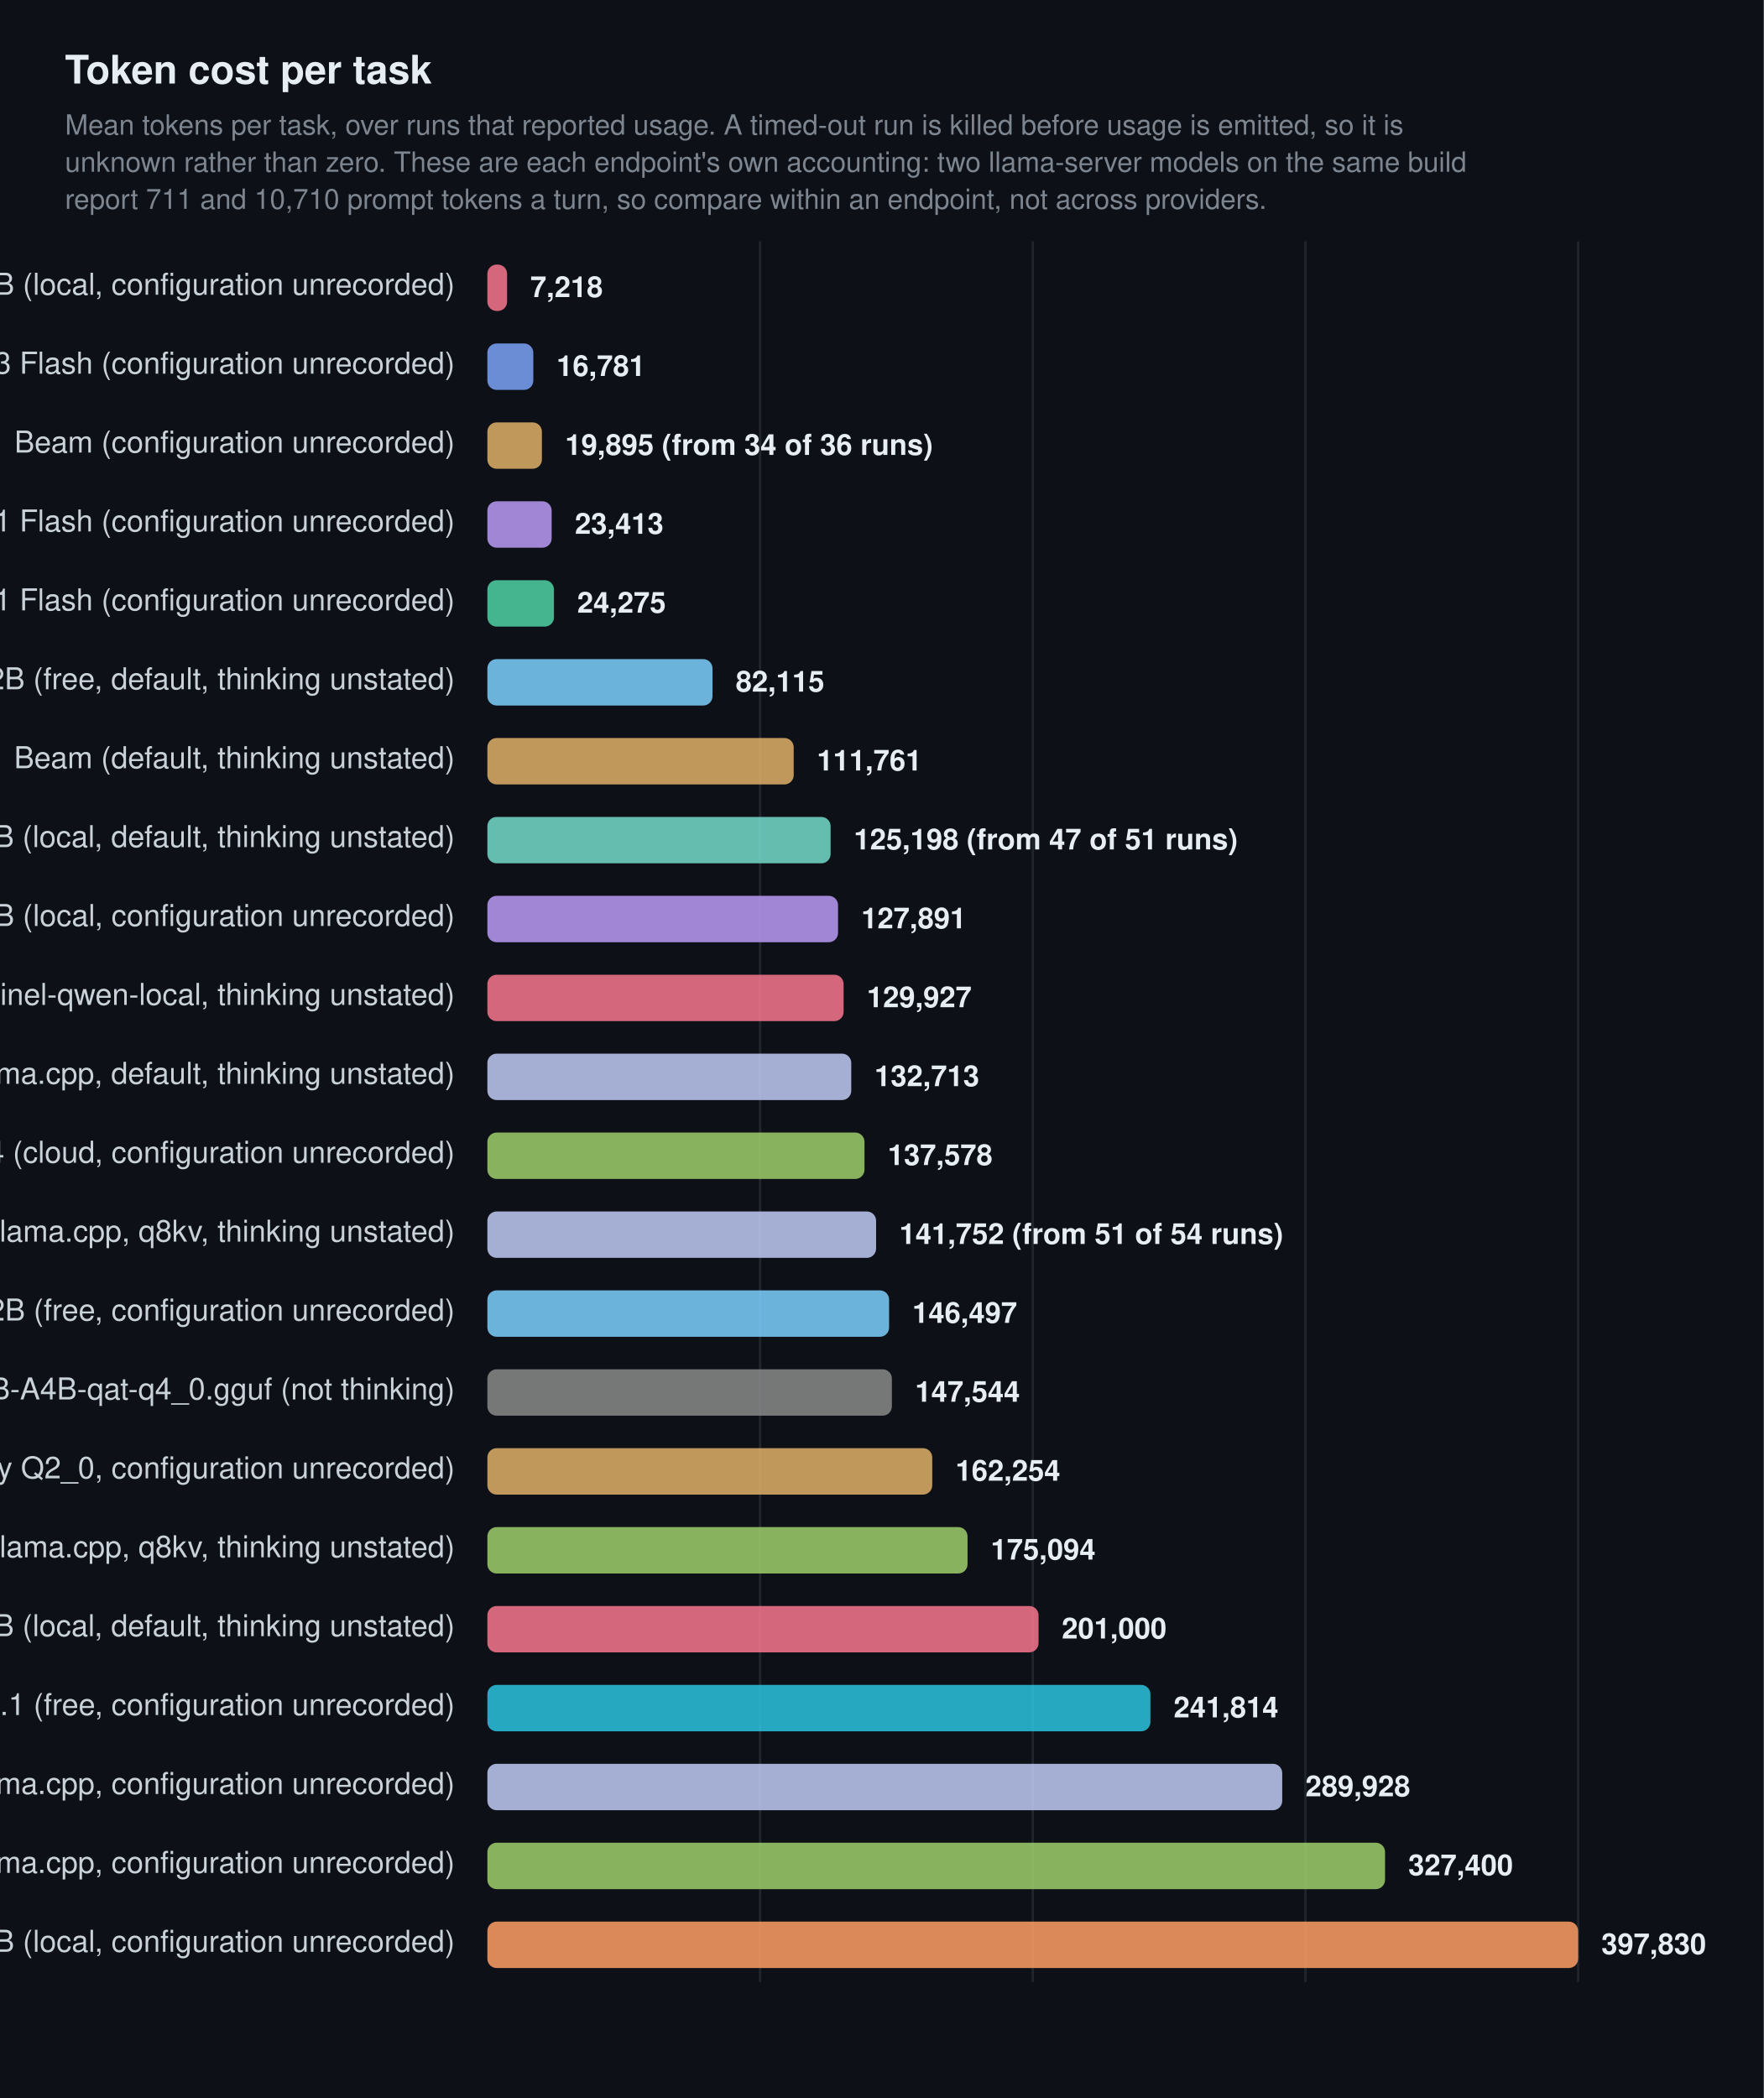
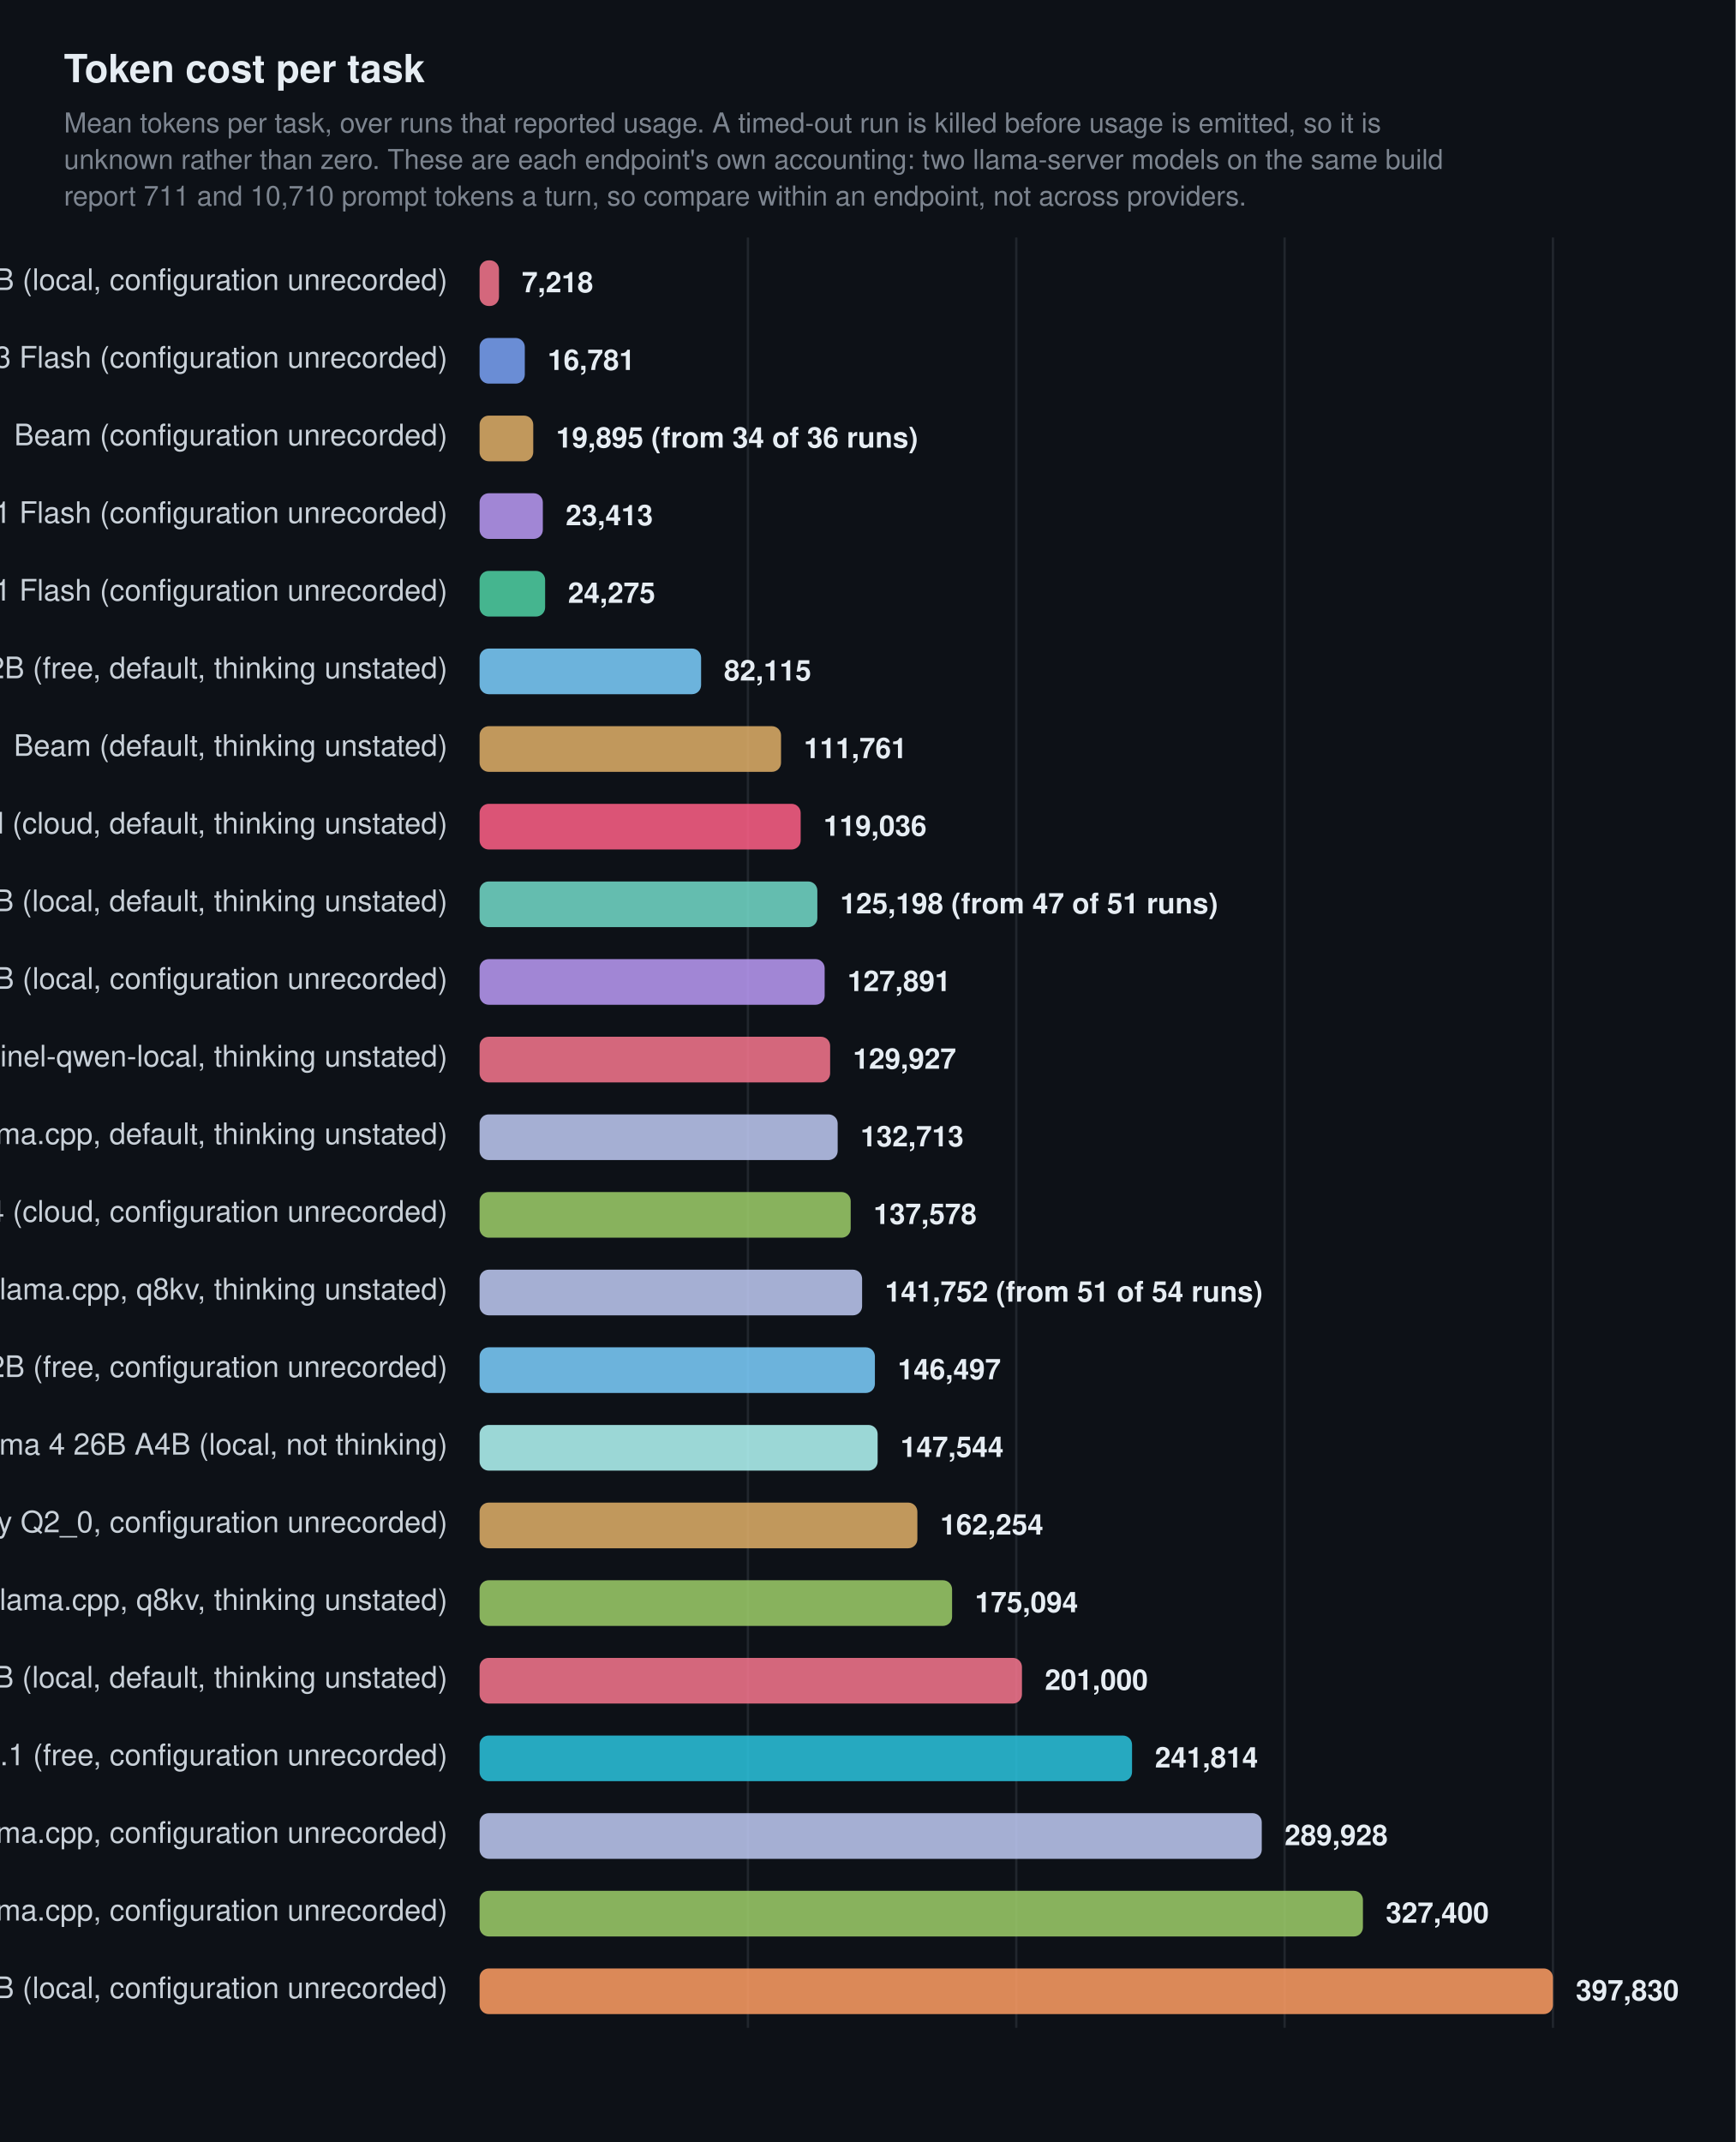
- <svg xmlns="http://www.w3.org/2000/svg" width="760" height="904" viewBox="0 0 760 904" font-family="ui-sans-serif, -apple-system, Segoe UI, Helvetica, Arial, sans-serif">
+ <svg xmlns="http://www.w3.org/2000/svg" width="760" height="938" viewBox="0 0 760 938" font-family="ui-sans-serif, -apple-system, Segoe UI, Helvetica, Arial, sans-serif">
  <rect width="100%" height="100%" fill="#0d1117" />
  <text x="28" y="36" fill="#e6edf3" font-size="17" font-weight="600">Token cost per task</text>
  <text x="28" y="58" fill="#7d8590" font-size="12">Mean tokens per task, over runs that reported usage. A timed-out run is killed before usage is emitted, so it is</text>
  <text x="28" y="74" fill="#7d8590" font-size="12">unknown rather than zero. These are each endpoint's own accounting: two llama-server models on the same build</text>
  <text x="28" y="90" fill="#7d8590" font-size="12">report 711 and 10,710 prompt tokens a turn, so compare within an endpoint, not across providers.</text>
-   <line x1="327.5" y1="104" x2="327.5" y2="854" stroke="#21262d" stroke-width="1" />
-   <line x1="445.0" y1="104" x2="445.0" y2="854" stroke="#21262d" stroke-width="1" />
-   <line x1="562.5" y1="104" x2="562.5" y2="854" stroke="#21262d" stroke-width="1" />
-   <line x1="680.0" y1="104" x2="680.0" y2="854" stroke="#21262d" stroke-width="1" />
+   <line x1="327.5" y1="104" x2="327.5" y2="888" stroke="#21262d" stroke-width="1" />
+   <line x1="445.0" y1="104" x2="445.0" y2="888" stroke="#21262d" stroke-width="1" />
+   <line x1="562.5" y1="104" x2="562.5" y2="888" stroke="#21262d" stroke-width="1" />
+   <line x1="680.0" y1="104" x2="680.0" y2="888" stroke="#21262d" stroke-width="1" />
  <text x="196" y="127" fill="#c9d1d9" font-size="13" text-anchor="end">Qwen3.6 35B (local, configuration unrecorded)</text>
  <rect x="210" y="114" width="8.5" height="20" rx="4" fill="#f7768e" opacity="0.85" />
  <text x="228.5" y="128" fill="#e6edf3" font-size="12.5" font-weight="600">7,218</text>
  <text x="196" y="161" fill="#c9d1d9" font-size="13" text-anchor="end">GLM-5.3 Flash (configuration unrecorded)</text>
  <rect x="210" y="148" width="19.8" height="20" rx="4" fill="#7aa2f7" opacity="0.85" />
  <text x="239.8" y="162" fill="#e6edf3" font-size="12.5" font-weight="600">16,781</text>
  <text x="196" y="195" fill="#c9d1d9" font-size="13" text-anchor="end">Beam (configuration unrecorded)</text>
  <rect x="210" y="182" width="23.5" height="20" rx="4" fill="#e0af68" opacity="0.85" />
  <text x="243.5" y="196" fill="#e6edf3" font-size="12.5" font-weight="600">19,895  (from 34 of 36 runs)</text>
  <text x="196" y="229" fill="#c9d1d9" font-size="13" text-anchor="end">MiniMax M3.1 Flash (configuration unrecorded)</text>
  <rect x="210" y="216" width="27.7" height="20" rx="4" fill="#bb9af7" opacity="0.85" />
  <text x="247.7" y="230" fill="#e6edf3" font-size="12.5" font-weight="600">23,413</text>
  <text x="196" y="263" fill="#c9d1d9" font-size="13" text-anchor="end">DeepSeek V4.1 Flash (configuration unrecorded)</text>
  <rect x="210" y="250" width="28.7" height="20" rx="4" fill="#4fd1a5" opacity="0.85" />
  <text x="248.7" y="264" fill="#e6edf3" font-size="12.5" font-weight="600">24,275</text>
  <text x="196" y="297" fill="#c9d1d9" font-size="13" text-anchor="end">Ornith 1.5 122B (free, default, thinking unstated)</text>
  <rect x="210" y="284" width="97.0" height="20" rx="4" fill="#7dcfff" opacity="0.85" />
  <text x="317.0" y="298" fill="#e6edf3" font-size="12.5" font-weight="600">82,115</text>
  <text x="196" y="331" fill="#c9d1d9" font-size="13" text-anchor="end">Beam (default, thinking unstated)</text>
  <rect x="210" y="318" width="132.0" height="20" rx="4" fill="#e0af68" opacity="0.85" />
  <text x="352.0" y="332" fill="#e6edf3" font-size="12.5" font-weight="600">111,761</text>
-   <text x="196" y="365" fill="#c9d1d9" font-size="13" text-anchor="end">Logics-SWE Qwen3.6 35B (local, default, thinking unstated)</text>
-   <rect x="210" y="352" width="147.9" height="20" rx="4" fill="#73daca" opacity="0.85" />
-   <text x="367.9" y="366" fill="#e6edf3" font-size="12.5" font-weight="600">125,198  (from 47 of 51 runs)</text>
-   <text x="196" y="399" fill="#c9d1d9" font-size="13" text-anchor="end">Groot 19B (local, configuration unrecorded)</text>
-   <rect x="210" y="386" width="151.1" height="20" rx="4" fill="#bb9af7" opacity="0.85" />
-   <text x="371.1" y="400" fill="#e6edf3" font-size="12.5" font-weight="600">127,891</text>
-   <text x="196" y="433" fill="#c9d1d9" font-size="13" text-anchor="end">Qwen3.6 35B (local, sentinel-qwen-local, thinking unstated)</text>
-   <rect x="210" y="420" width="153.5" height="20" rx="4" fill="#f7768e" opacity="0.85" />
-   <text x="373.5" y="434" fill="#e6edf3" font-size="12.5" font-weight="600">129,927</text>
-   <text x="196" y="467" fill="#c9d1d9" font-size="13" text-anchor="end">Ornith 1.5 9B (llama.cpp, default, thinking unstated)</text>
-   <rect x="210" y="454" width="156.8" height="20" rx="4" fill="#c0caf5" opacity="0.85" />
-   <text x="376.8" y="468" fill="#e6edf3" font-size="12.5" font-weight="600">132,713</text>
-   <text x="196" y="501" fill="#c9d1d9" font-size="13" text-anchor="end">Gemma 4 (cloud, configuration unrecorded)</text>
-   <rect x="210" y="488" width="162.5" height="20" rx="4" fill="#9ece6a" opacity="0.85" />
-   <text x="382.5" y="502" fill="#e6edf3" font-size="12.5" font-weight="600">137,578</text>
-   <text x="196" y="535" fill="#c9d1d9" font-size="13" text-anchor="end">Ornith 1.5 9B (llama.cpp, q8kv, thinking unstated)</text>
-   <rect x="210" y="522" width="167.5" height="20" rx="4" fill="#c0caf5" opacity="0.85" />
-   <text x="387.5" y="536" fill="#e6edf3" font-size="12.5" font-weight="600">141,752  (from 51 of 54 runs)</text>
-   <text x="196" y="569" fill="#c9d1d9" font-size="13" text-anchor="end">Ornith 1.5 122B (free, configuration unrecorded)</text>
-   <rect x="210" y="556" width="173.1" height="20" rx="4" fill="#7dcfff" opacity="0.85" />
-   <text x="393.1" y="570" fill="#e6edf3" font-size="12.5" font-weight="600">146,497</text>
-   <text x="196" y="603" fill="#c9d1d9" font-size="13" text-anchor="end">gemma-4-26B-A4B-qat-q4_0.gguf (not thinking)</text>
-   <rect x="210" y="590" width="174.3" height="20" rx="4" fill="#888888" opacity="0.85" />
-   <text x="394.3" y="604" fill="#e6edf3" font-size="12.5" font-weight="600">147,544</text>
-   <text x="196" y="637" fill="#c9d1d9" font-size="13" text-anchor="end">Bonsai 2 9B (ternary Q2_0, configuration unrecorded)</text>
-   <rect x="210" y="624" width="191.7" height="20" rx="4" fill="#e0af68" opacity="0.85" />
-   <text x="411.7" y="638" fill="#e6edf3" font-size="12.5" font-weight="600">162,254</text>
-   <text x="196" y="671" fill="#c9d1d9" font-size="13" text-anchor="end">LFM3 1.7B (llama.cpp, q8kv, thinking unstated)</text>
-   <rect x="210" y="658" width="206.9" height="20" rx="4" fill="#9ece6a" opacity="0.85" />
-   <text x="426.9" y="672" fill="#e6edf3" font-size="12.5" font-weight="600">175,094</text>
-   <text x="196" y="705" fill="#c9d1d9" font-size="13" text-anchor="end">GLM-4.7-Flash 30B (local, default, thinking unstated)</text>
-   <rect x="210" y="692" width="237.5" height="20" rx="4" fill="#f7768e" opacity="0.85" />
-   <text x="457.5" y="706" fill="#e6edf3" font-size="12.5" font-weight="600">201,000</text>
-   <text x="196" y="739" fill="#c9d1d9" font-size="13" text-anchor="end">Laguna S 2.1 (free, configuration unrecorded)</text>
-   <rect x="210" y="726" width="285.7" height="20" rx="4" fill="#2ac3de" opacity="0.85" />
-   <text x="505.7" y="740" fill="#e6edf3" font-size="12.5" font-weight="600">241,814</text>
-   <text x="196" y="773" fill="#c9d1d9" font-size="13" text-anchor="end">Ornith 1.5 9B (llama.cpp, configuration unrecorded)</text>
-   <rect x="210" y="760" width="342.5" height="20" rx="4" fill="#c0caf5" opacity="0.85" />
-   <text x="562.5" y="774" fill="#e6edf3" font-size="12.5" font-weight="600">289,928</text>
-   <text x="196" y="807" fill="#c9d1d9" font-size="13" text-anchor="end">LFM3 1.7B (llama.cpp, configuration unrecorded)</text>
-   <rect x="210" y="794" width="386.8" height="20" rx="4" fill="#9ece6a" opacity="0.85" />
-   <text x="606.8" y="808" fill="#e6edf3" font-size="12.5" font-weight="600">327,400</text>
-   <text x="196" y="841" fill="#c9d1d9" font-size="13" text-anchor="end">Nemotron 3.5 Lightning 30B (local, configuration unrecorded)</text>
-   <rect x="210" y="828" width="470.0" height="20" rx="4" fill="#ff9e64" opacity="0.85" />
-   <text x="690.0" y="842" fill="#e6edf3" font-size="12.5" font-weight="600">397,830</text>
+   <text x="196" y="365" fill="#c9d1d9" font-size="13" text-anchor="end">Inkling 2 Small (cloud, default, thinking unstated)</text>
+   <rect x="210" y="352" width="140.6" height="20" rx="4" fill="#ff5f87" opacity="0.85" />
+   <text x="360.6" y="366" fill="#e6edf3" font-size="12.5" font-weight="600">119,036</text>
+   <text x="196" y="399" fill="#c9d1d9" font-size="13" text-anchor="end">Logics-SWE Qwen3.6 35B (local, default, thinking unstated)</text>
+   <rect x="210" y="386" width="147.9" height="20" rx="4" fill="#73daca" opacity="0.85" />
+   <text x="367.9" y="400" fill="#e6edf3" font-size="12.5" font-weight="600">125,198  (from 47 of 51 runs)</text>
+   <text x="196" y="433" fill="#c9d1d9" font-size="13" text-anchor="end">Groot 19B (local, configuration unrecorded)</text>
+   <rect x="210" y="420" width="151.1" height="20" rx="4" fill="#bb9af7" opacity="0.85" />
+   <text x="371.1" y="434" fill="#e6edf3" font-size="12.5" font-weight="600">127,891</text>
+   <text x="196" y="467" fill="#c9d1d9" font-size="13" text-anchor="end">Qwen3.6 35B (local, sentinel-qwen-local, thinking unstated)</text>
+   <rect x="210" y="454" width="153.5" height="20" rx="4" fill="#f7768e" opacity="0.85" />
+   <text x="373.5" y="468" fill="#e6edf3" font-size="12.5" font-weight="600">129,927</text>
+   <text x="196" y="501" fill="#c9d1d9" font-size="13" text-anchor="end">Ornith 1.5 9B (llama.cpp, default, thinking unstated)</text>
+   <rect x="210" y="488" width="156.8" height="20" rx="4" fill="#c0caf5" opacity="0.85" />
+   <text x="376.8" y="502" fill="#e6edf3" font-size="12.5" font-weight="600">132,713</text>
+   <text x="196" y="535" fill="#c9d1d9" font-size="13" text-anchor="end">Gemma 4 (cloud, configuration unrecorded)</text>
+   <rect x="210" y="522" width="162.5" height="20" rx="4" fill="#9ece6a" opacity="0.85" />
+   <text x="382.5" y="536" fill="#e6edf3" font-size="12.5" font-weight="600">137,578</text>
+   <text x="196" y="569" fill="#c9d1d9" font-size="13" text-anchor="end">Ornith 1.5 9B (llama.cpp, q8kv, thinking unstated)</text>
+   <rect x="210" y="556" width="167.5" height="20" rx="4" fill="#c0caf5" opacity="0.85" />
+   <text x="387.5" y="570" fill="#e6edf3" font-size="12.5" font-weight="600">141,752  (from 51 of 54 runs)</text>
+   <text x="196" y="603" fill="#c9d1d9" font-size="13" text-anchor="end">Ornith 1.5 122B (free, configuration unrecorded)</text>
+   <rect x="210" y="590" width="173.1" height="20" rx="4" fill="#7dcfff" opacity="0.85" />
+   <text x="393.1" y="604" fill="#e6edf3" font-size="12.5" font-weight="600">146,497</text>
+   <text x="196" y="637" fill="#c9d1d9" font-size="13" text-anchor="end">Gemma 4 26B A4B (local, not thinking)</text>
+   <rect x="210" y="624" width="174.3" height="20" rx="4" fill="#b4f9f8" opacity="0.85" />
+   <text x="394.3" y="638" fill="#e6edf3" font-size="12.5" font-weight="600">147,544</text>
+   <text x="196" y="671" fill="#c9d1d9" font-size="13" text-anchor="end">Bonsai 2 9B (ternary Q2_0, configuration unrecorded)</text>
+   <rect x="210" y="658" width="191.7" height="20" rx="4" fill="#e0af68" opacity="0.85" />
+   <text x="411.7" y="672" fill="#e6edf3" font-size="12.5" font-weight="600">162,254</text>
+   <text x="196" y="705" fill="#c9d1d9" font-size="13" text-anchor="end">LFM3 1.7B (llama.cpp, q8kv, thinking unstated)</text>
+   <rect x="210" y="692" width="206.9" height="20" rx="4" fill="#9ece6a" opacity="0.85" />
+   <text x="426.9" y="706" fill="#e6edf3" font-size="12.5" font-weight="600">175,094</text>
+   <text x="196" y="739" fill="#c9d1d9" font-size="13" text-anchor="end">GLM-4.7-Flash 30B (local, default, thinking unstated)</text>
+   <rect x="210" y="726" width="237.5" height="20" rx="4" fill="#f7768e" opacity="0.85" />
+   <text x="457.5" y="740" fill="#e6edf3" font-size="12.5" font-weight="600">201,000</text>
+   <text x="196" y="773" fill="#c9d1d9" font-size="13" text-anchor="end">Laguna S 2.1 (free, configuration unrecorded)</text>
+   <rect x="210" y="760" width="285.7" height="20" rx="4" fill="#2ac3de" opacity="0.85" />
+   <text x="505.7" y="774" fill="#e6edf3" font-size="12.5" font-weight="600">241,814</text>
+   <text x="196" y="807" fill="#c9d1d9" font-size="13" text-anchor="end">Ornith 1.5 9B (llama.cpp, configuration unrecorded)</text>
+   <rect x="210" y="794" width="342.5" height="20" rx="4" fill="#c0caf5" opacity="0.85" />
+   <text x="562.5" y="808" fill="#e6edf3" font-size="12.5" font-weight="600">289,928</text>
+   <text x="196" y="841" fill="#c9d1d9" font-size="13" text-anchor="end">LFM3 1.7B (llama.cpp, configuration unrecorded)</text>
+   <rect x="210" y="828" width="386.8" height="20" rx="4" fill="#9ece6a" opacity="0.85" />
+   <text x="606.8" y="842" fill="#e6edf3" font-size="12.5" font-weight="600">327,400</text>
+   <text x="196" y="875" fill="#c9d1d9" font-size="13" text-anchor="end">Nemotron 3.5 Lightning 30B (local, configuration unrecorded)</text>
+   <rect x="210" y="862" width="470.0" height="20" rx="4" fill="#ff9e64" opacity="0.85" />
+   <text x="690.0" y="876" fill="#e6edf3" font-size="12.5" font-weight="600">397,830</text>
</svg>
